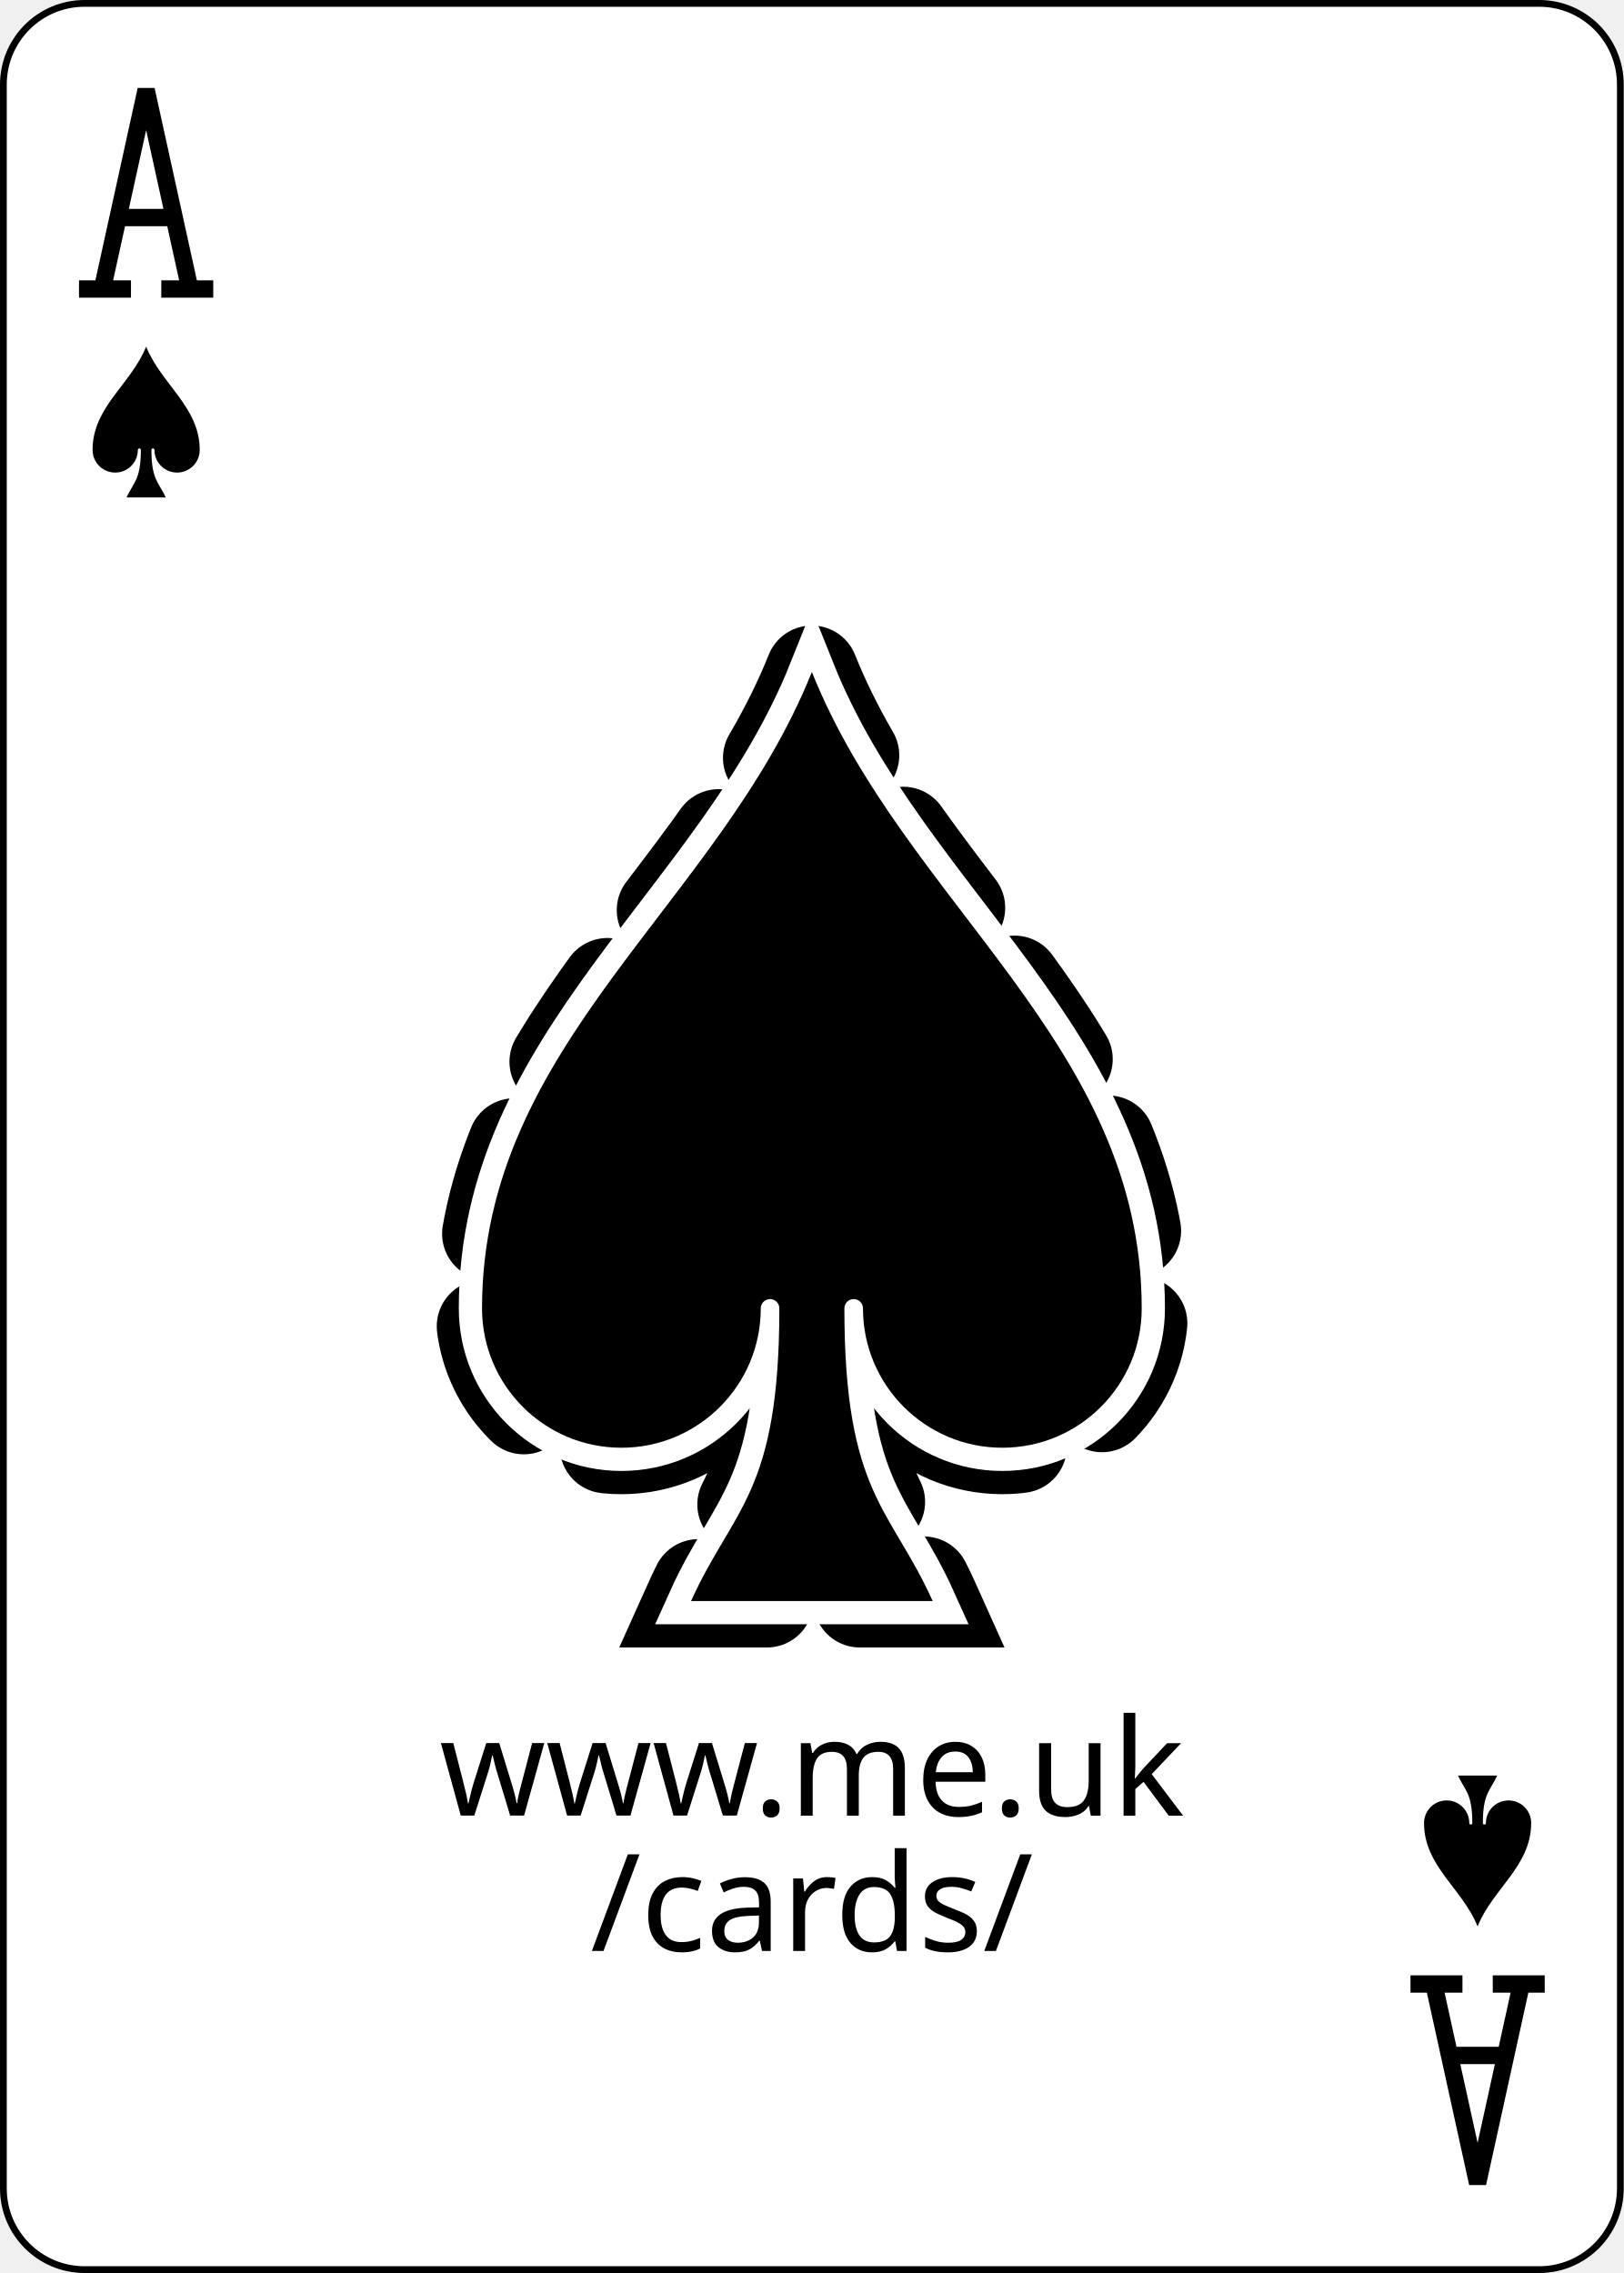
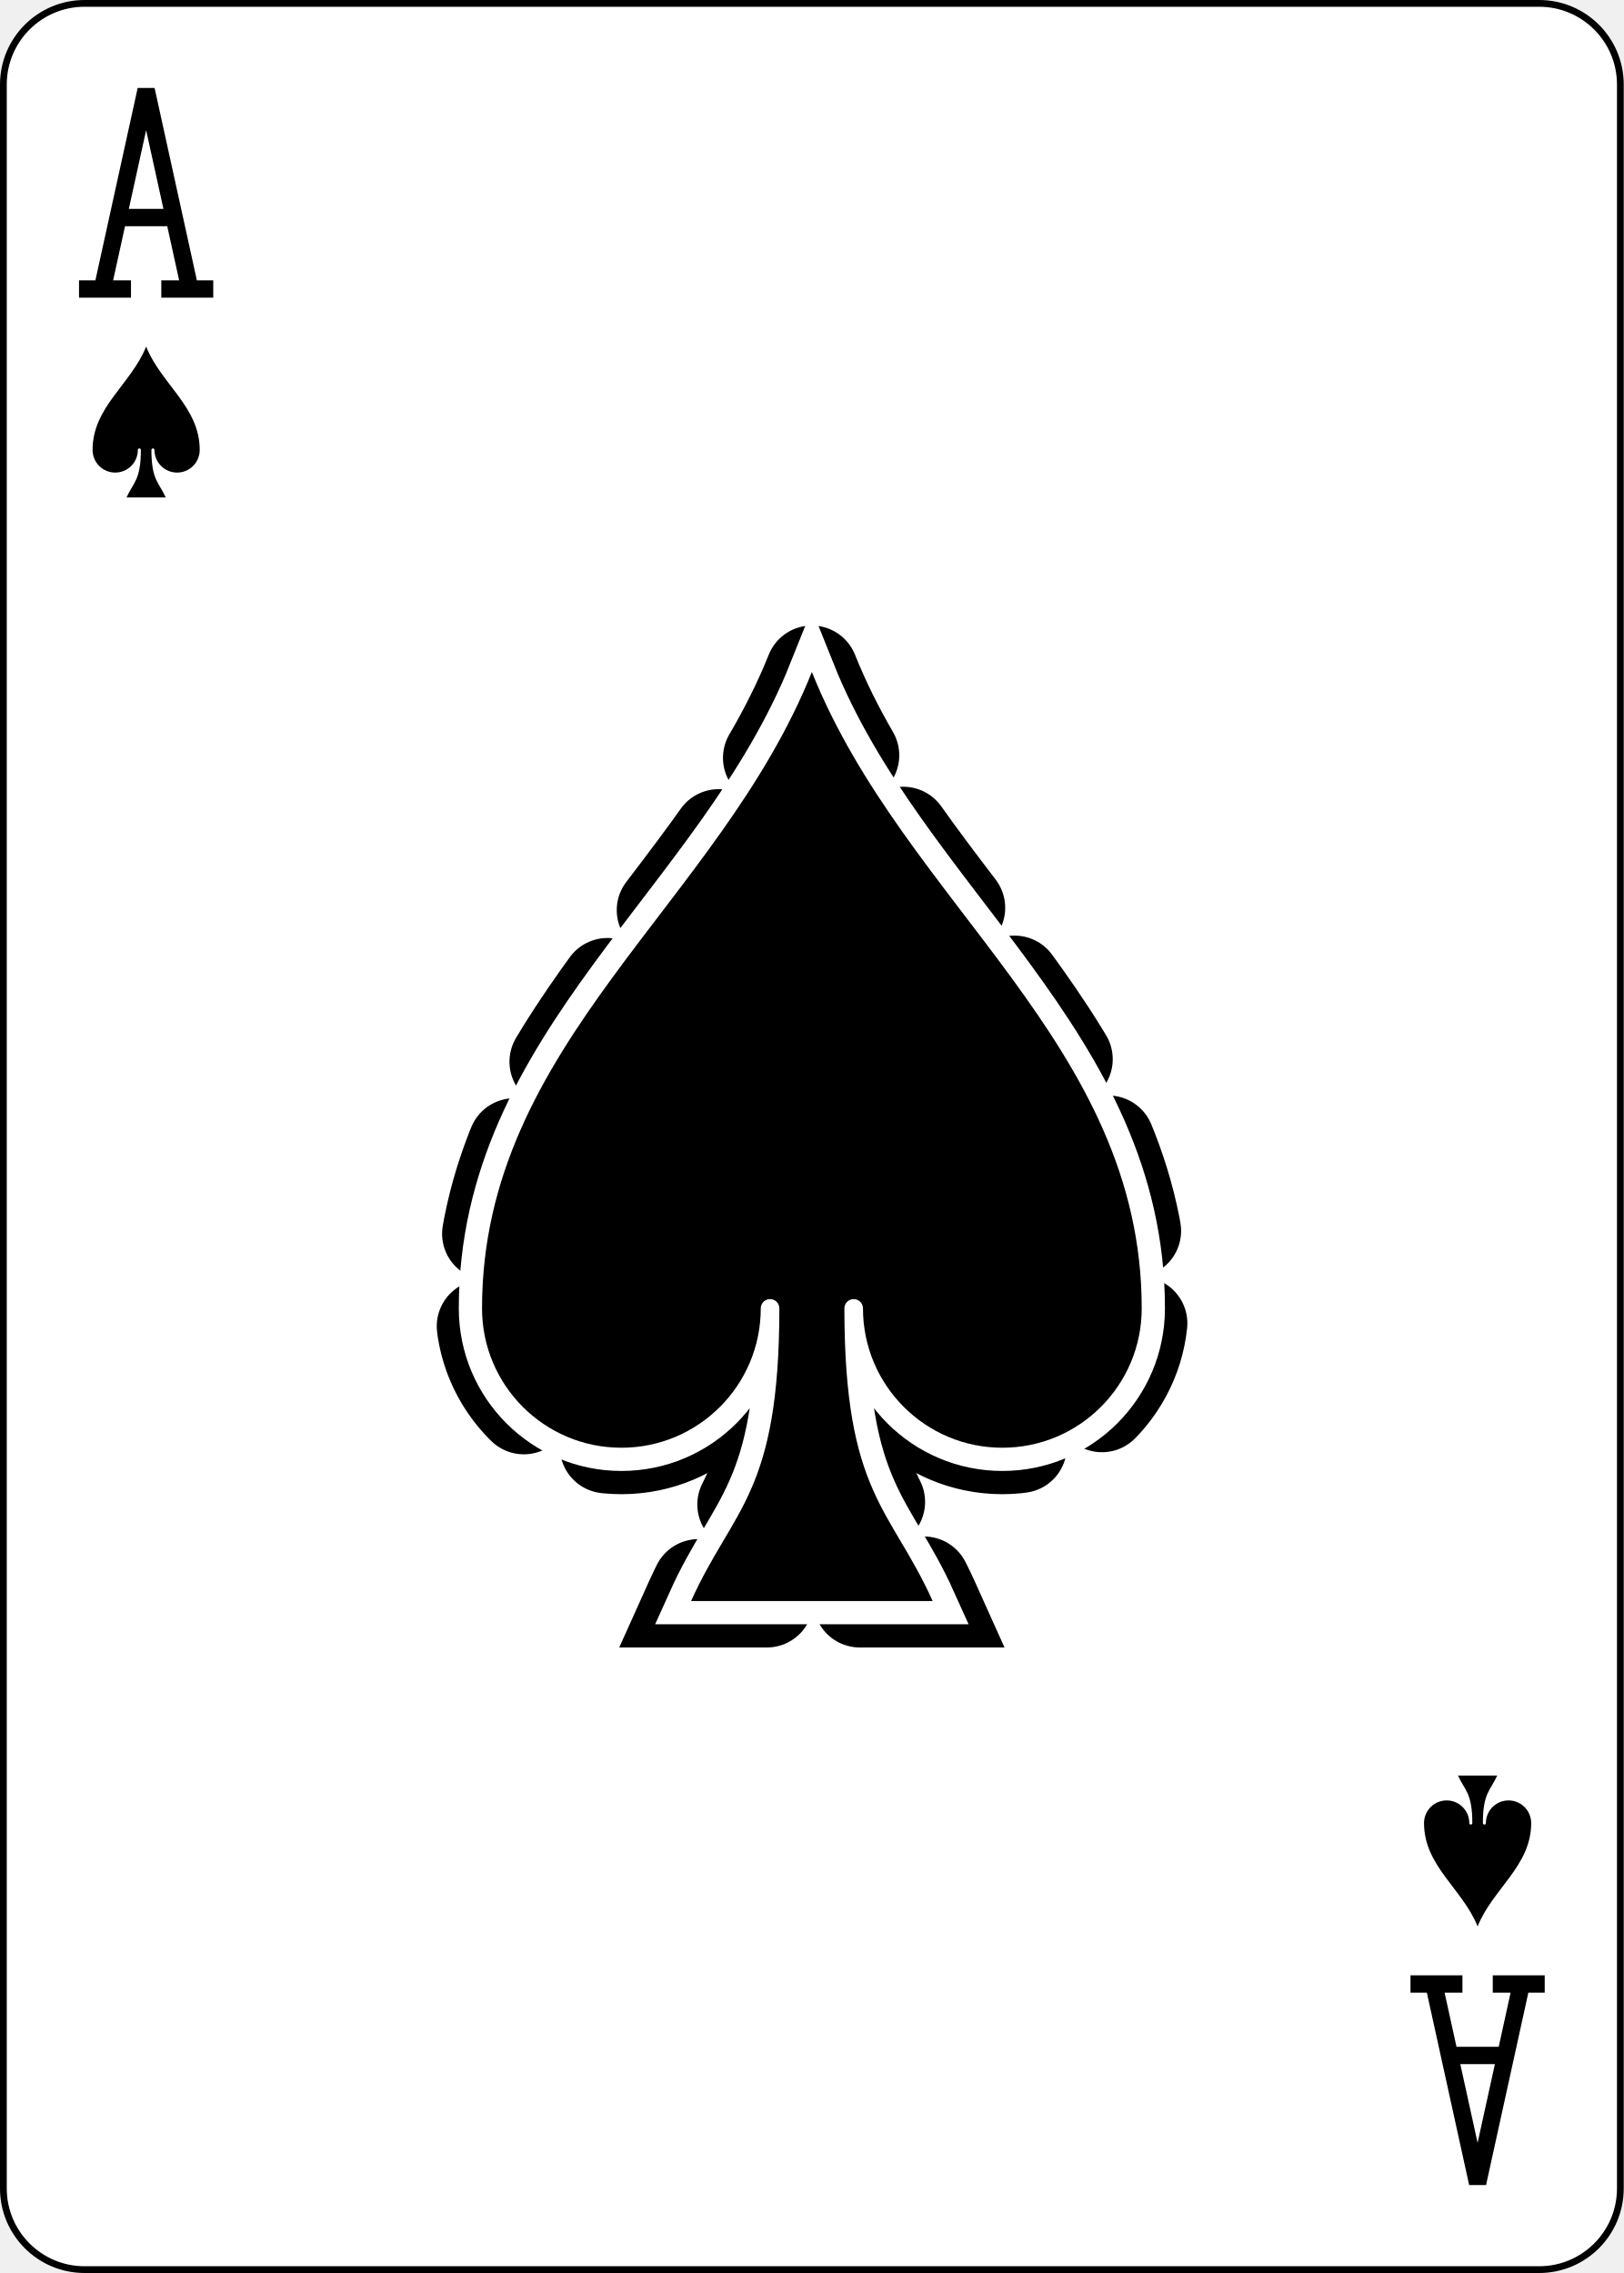
<svg xmlns="http://www.w3.org/2000/svg" xmlns:xlink="http://www.w3.org/1999/xlink" class="card" face="AS" height="3.5in" preserveAspectRatio="none" viewBox="-120 -168 240 336" width="2.5in">
  <symbol id="SA" viewBox="-500 -500 1000 1000" preserveAspectRatio="xMinYMid">
    <path d="M-270 460L-110 460M-200 450L0 -460L200 450M110 460L270 460M-120 130L120 130" stroke="black" stroke-width="80" stroke-linecap="square" stroke-miterlimit="1.5" fill="none">
</path>
  </symbol>
  <symbol id="S" viewBox="-600 -600 1200 1200" preserveAspectRatio="xMinYMid">
    <path d="M0 -500C100 -250 355 -100 355 185A150 150 0 0 1 55 185A10 10 0 0 0 35 185C35 385 85 400 130 500L-130 500C-85 400 -35 385 -35 185A10 10 0 0 0 -55 185A150 150 0 0 1 -355 185C-355 -100 -100 -250 0 -500Z">
</path>
  </symbol>
  <rect width="239" height="335" x="-119.5" y="-167.5" rx="12" ry="12" fill="white" stroke="black">
</rect>
  <use xlink:href="#S" height="164.8" width="164.8" x="-82.4" y="-82.4" stroke="black" stroke-width="100" stroke-dasharray="100,100" stroke-linecap="round">
</use>
  <use xlink:href="#S" height="164.8" width="164.8" x="-82.4" y="-82.4" stroke="white" stroke-width="50">
</use>
  <use xlink:href="#S" height="164.8" width="164.8" x="-82.4" y="-82.4" fill="black">
</use>
-   <text font-size="20" font-family="Bariol" text-anchor="middle" y="100.4">www.me.uk</text>
-   <text font-size="20" font-family="Bariol" text-anchor="middle" y="120.4">/cards/</text>
  <use xlink:href="#SA" height="32" width="32" x="-114.4" y="-156">
</use>
  <use xlink:href="#S" height="26.769" width="26.769" x="-111.784" y="-119">
</use>
  <g transform="rotate(180)">
    <use xlink:href="#SA" height="32" width="32" x="-114.4" y="-156">
</use>
    <use xlink:href="#S" height="26.769" width="26.769" x="-111.784" y="-119">
</use>
  </g>
</svg>
